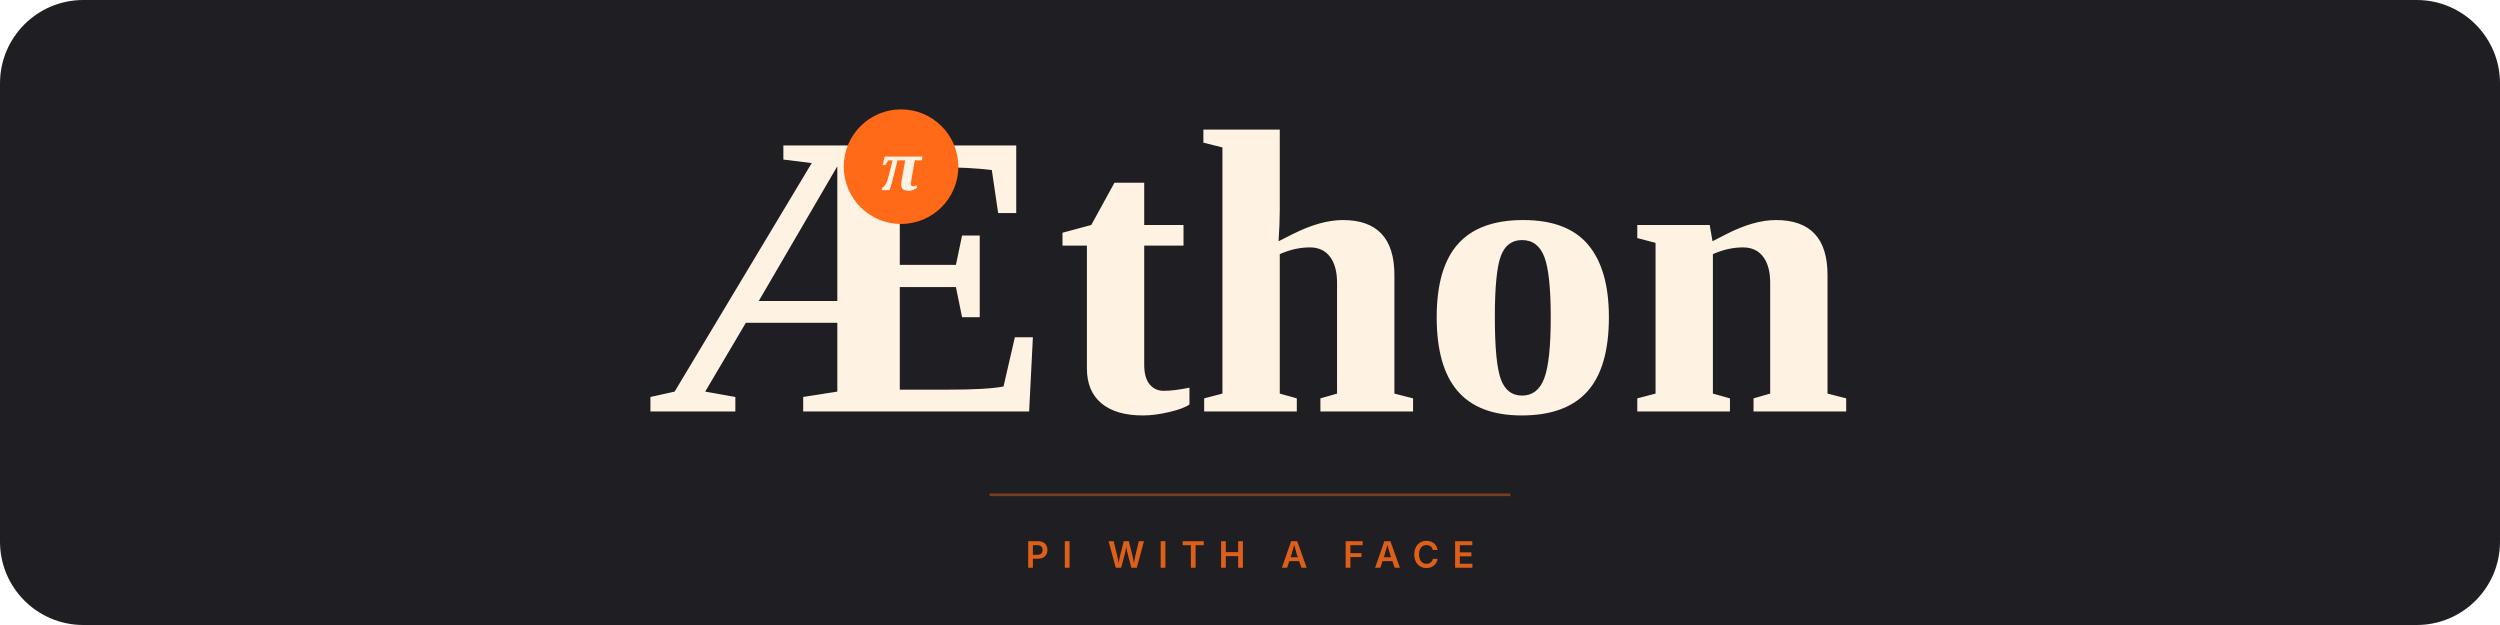
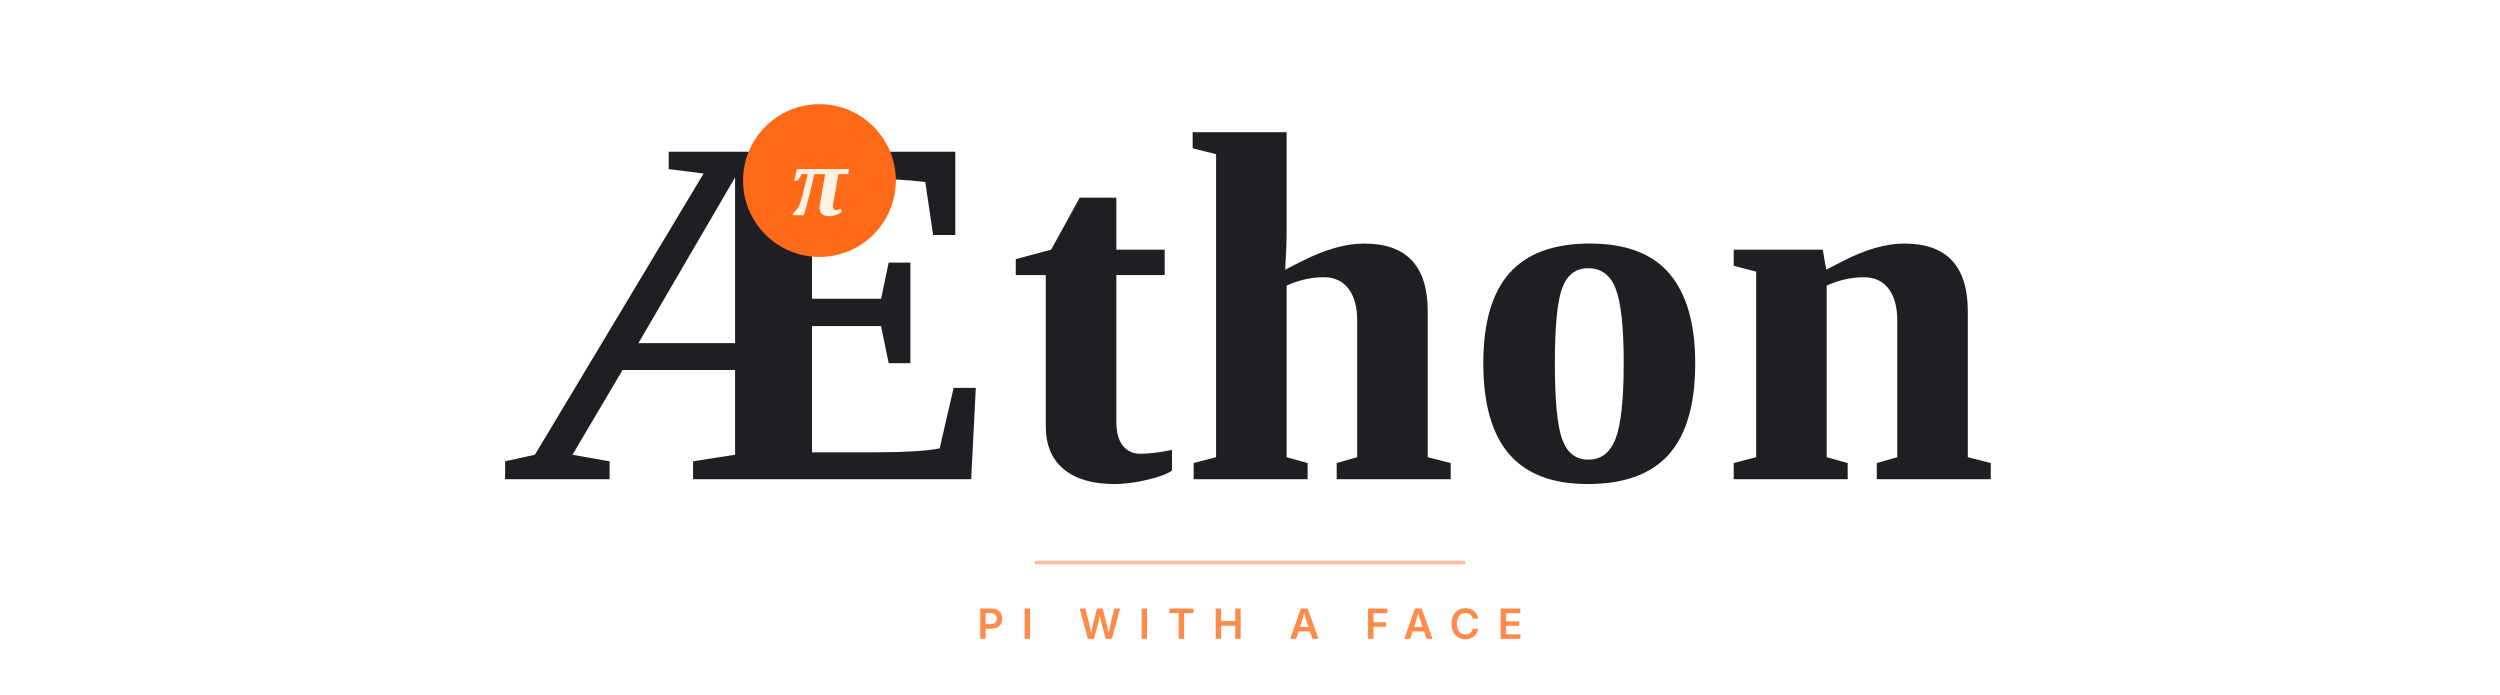
- <svg xmlns="http://www.w3.org/2000/svg" viewBox="0 0 960 240" role="img" aria-label="Aethon — pi with a face">
-   <rect x="0" y="0" width="960" height="240" rx="32" fill="#1f1f23" />
-   <g transform="translate(480, 158)" text-anchor="middle">
-     <text font-family="'Bodoni 72', Didot, 'Playfair Display', Georgia, 'Times New Roman', serif" font-weight="700" font-size="156" fill="#fef3e2" letter-spacing="0.005em">Æthon</text>
+ <svg xmlns="http://www.w3.org/2000/svg" viewBox="0 0 720 200" role="img" aria-label="Aethon — pi with a face">
+   <g transform="translate(360, 138)" text-anchor="middle">
+     <text font-family="'Bodoni 72', Didot, 'Playfair Display', Georgia, 'Times New Roman', serif" font-weight="700" font-size="144" fill="#1f1f23" letter-spacing="0.012em">Æthon</text>
  </g>
-   <g transform="translate(346, 64)">
+   <g transform="translate(236, 52)">
    <circle r="22" fill="#ff6a18" />
-     <text y="9" text-anchor="middle" font-family="'Bodoni 72', Didot, 'Playfair Display', Georgia, 'Times New Roman', serif" font-style="italic" font-weight="700" font-size="28" fill="#fef3e2">π</text>
+     <text y="10" text-anchor="middle" font-family="'Bodoni 72', Didot, 'Playfair Display', Georgia, 'Times New Roman', serif" font-style="italic" font-weight="700" font-size="29" fill="#fef3e2">π</text>
  </g>
-   <line x1="380" y1="190" x2="580" y2="190" stroke="#ff6a18" stroke-width="1" opacity="0.4" />
-   <text x="480" y="218" text-anchor="middle" font-family="-apple-system, 'Segoe UI', system-ui, sans-serif" font-size="14" font-weight="600" fill="#ff6a18" opacity="0.85" letter-spacing="0.36em">PI WITH A FACE</text>
+   <line x1="298" y1="162" x2="422" y2="162" stroke="#ff6a18" stroke-width="1" opacity="0.45" />
+   <text x="360" y="184" text-anchor="middle" font-family="-apple-system, 'Segoe UI', system-ui, sans-serif" font-size="12" font-weight="600" fill="#ff6a18" opacity="0.78" letter-spacing="0.42em">PI WITH A FACE</text>
</svg>
